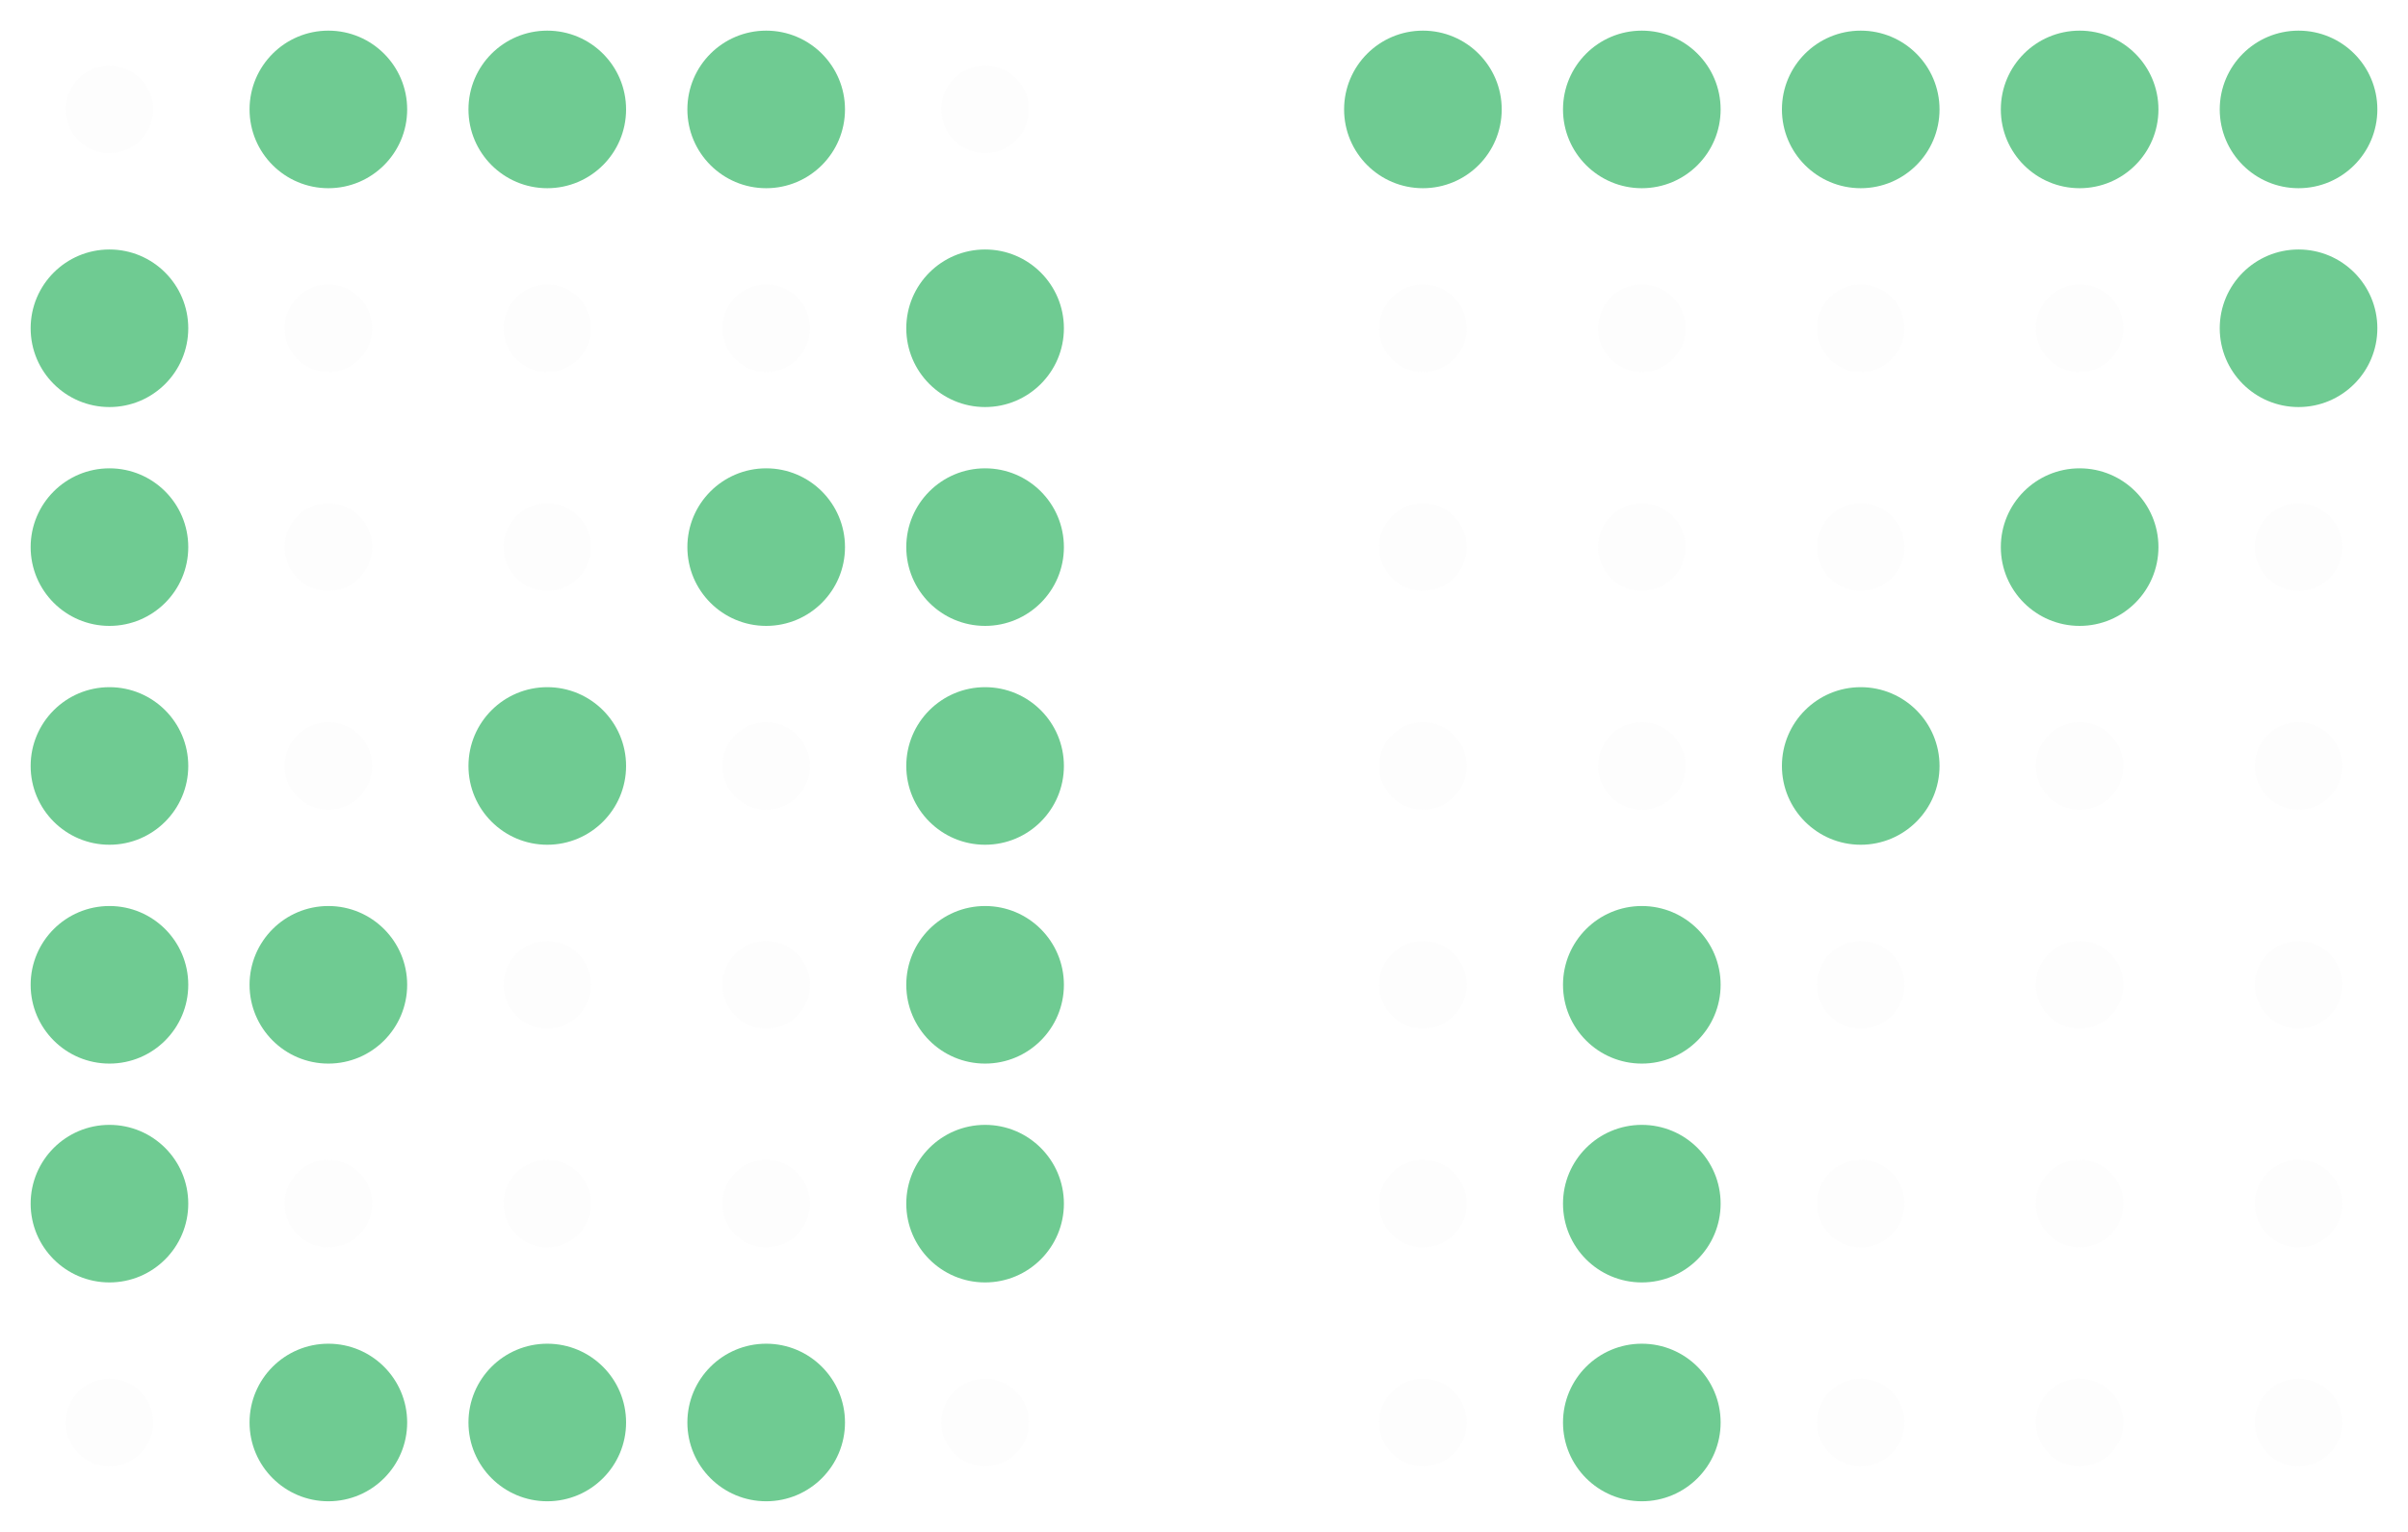
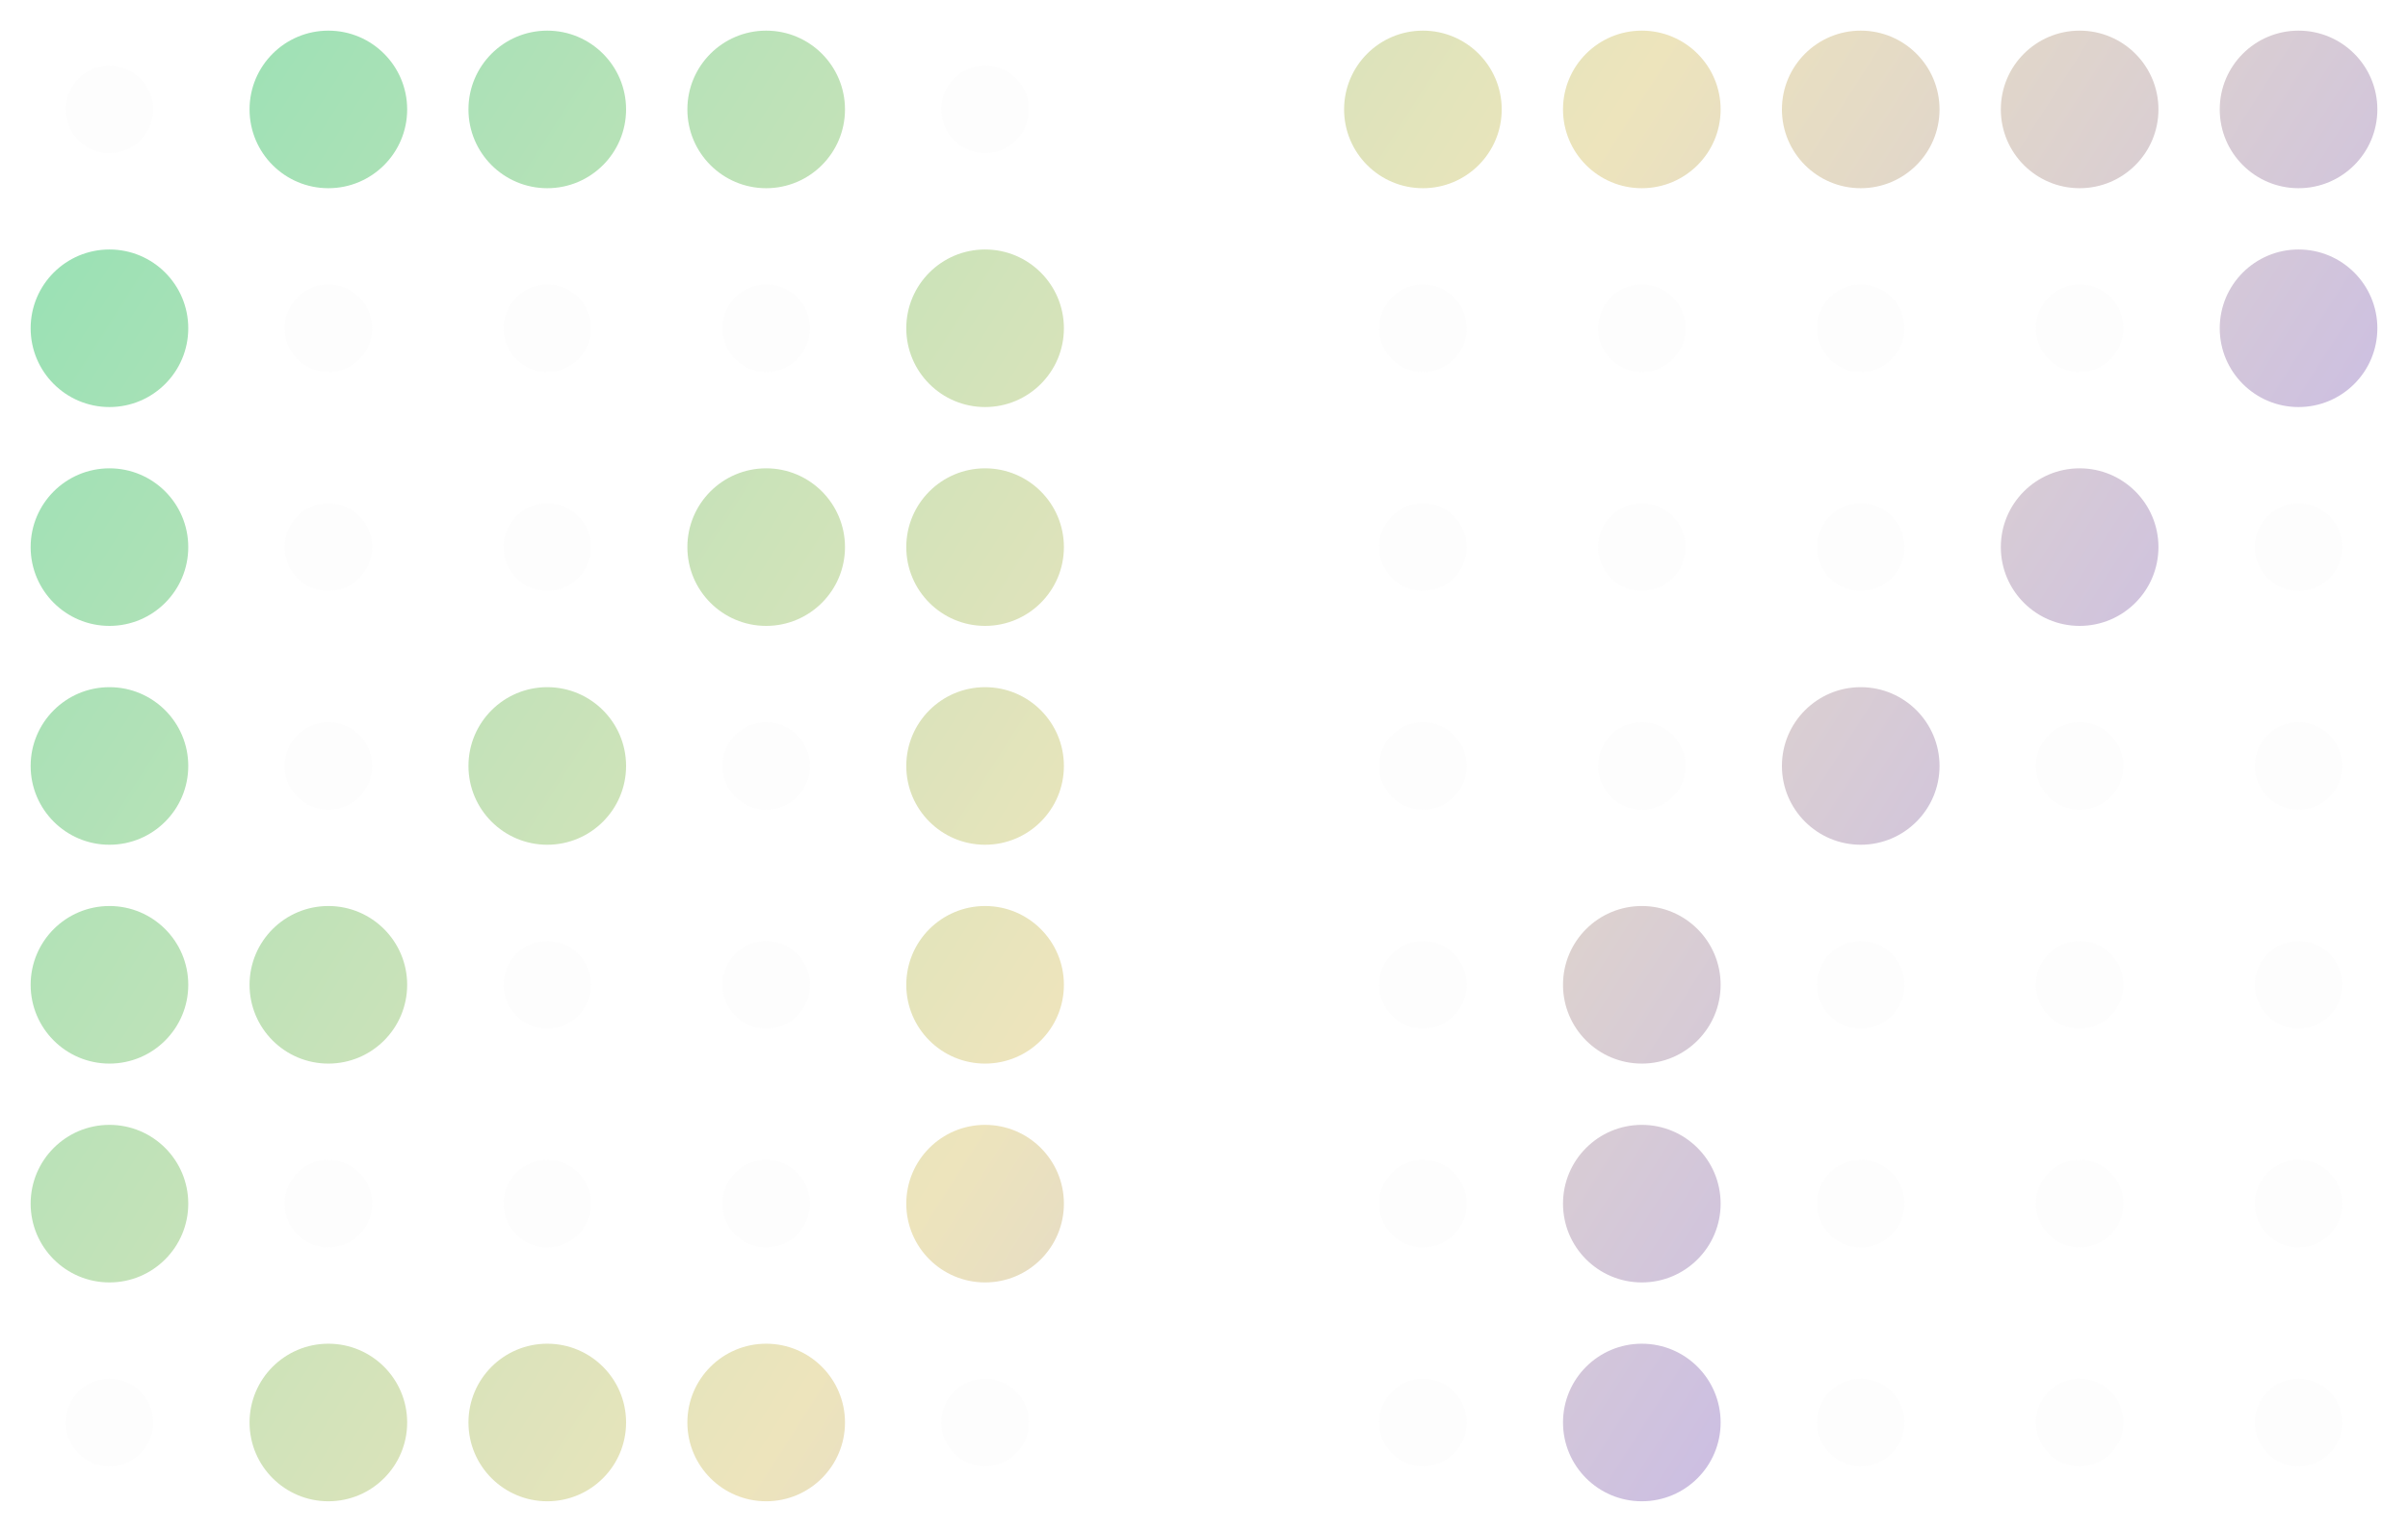
<svg xmlns="http://www.w3.org/2000/svg" viewBox="0 0 11 7" width="44" height="28">
+   <defs>
+     <linearGradient id="dmg" gradientUnits="userSpaceOnUse" x1="0" y1="0" x2="11" y2="7">
+       <stop offset="0" stop-color="#8FE0B4" />
+       <stop offset=".5" stop-color="#EDE4BC" />
+       <stop offset="1" stop-color="#B3A2FF" />
+     </linearGradient>
+   </defs>
  <circle cx="0.5" cy="0.5" r="0.2" fill="#EDEFEC" fill-opacity="0.1" />
-   <circle cx="1.5" cy="0.5" r="0.36" fill="#6FCB92" fill-opacity="1" />
-   <circle cx="2.5" cy="0.5" r="0.36" fill="#6FCB92" fill-opacity="1" />
-   <circle cx="3.5" cy="0.5" r="0.36" fill="#6FCB92" fill-opacity="1" />
+   <circle cx="1.5" cy="0.5" r="0.36" fill="url(#dmg)" fill-opacity="1" />
+   <circle cx="2.5" cy="0.5" r="0.36" fill="url(#dmg)" fill-opacity="1" />
+   <circle cx="3.5" cy="0.5" r="0.36" fill="url(#dmg)" fill-opacity="1" />
  <circle cx="4.5" cy="0.5" r="0.2" fill="#EDEFEC" fill-opacity="0.1" />
-   <circle cx="0.5" cy="1.5" r="0.36" fill="#6FCB92" fill-opacity="1" />
+   <circle cx="0.5" cy="1.5" r="0.36" fill="url(#dmg)" fill-opacity="1" />
  <circle cx="1.5" cy="1.5" r="0.2" fill="#EDEFEC" fill-opacity="0.1" />
  <circle cx="2.5" cy="1.5" r="0.2" fill="#EDEFEC" fill-opacity="0.1" />
  <circle cx="3.5" cy="1.5" r="0.2" fill="#EDEFEC" fill-opacity="0.1" />
-   <circle cx="4.5" cy="1.5" r="0.36" fill="#6FCB92" fill-opacity="1" />
-   <circle cx="0.5" cy="2.5" r="0.36" fill="#6FCB92" fill-opacity="1" />
+   <circle cx="4.5" cy="1.5" r="0.36" fill="url(#dmg)" fill-opacity="1" />
+   <circle cx="0.5" cy="2.5" r="0.36" fill="url(#dmg)" fill-opacity="1" />
  <circle cx="1.5" cy="2.5" r="0.2" fill="#EDEFEC" fill-opacity="0.1" />
  <circle cx="2.5" cy="2.5" r="0.2" fill="#EDEFEC" fill-opacity="0.1" />
-   <circle cx="3.5" cy="2.5" r="0.36" fill="#6FCB92" fill-opacity="1" />
-   <circle cx="4.5" cy="2.5" r="0.36" fill="#6FCB92" fill-opacity="1" />
-   <circle cx="0.5" cy="3.5" r="0.36" fill="#6FCB92" fill-opacity="1" />
+   <circle cx="3.5" cy="2.5" r="0.36" fill="url(#dmg)" fill-opacity="1" />
+   <circle cx="4.5" cy="2.5" r="0.36" fill="url(#dmg)" fill-opacity="1" />
+   <circle cx="0.5" cy="3.5" r="0.36" fill="url(#dmg)" fill-opacity="1" />
  <circle cx="1.5" cy="3.5" r="0.2" fill="#EDEFEC" fill-opacity="0.1" />
-   <circle cx="2.5" cy="3.5" r="0.36" fill="#6FCB92" fill-opacity="1" />
+   <circle cx="2.5" cy="3.5" r="0.36" fill="url(#dmg)" fill-opacity="1" />
  <circle cx="3.5" cy="3.5" r="0.2" fill="#EDEFEC" fill-opacity="0.1" />
-   <circle cx="4.5" cy="3.5" r="0.36" fill="#6FCB92" fill-opacity="1" />
-   <circle cx="0.5" cy="4.5" r="0.36" fill="#6FCB92" fill-opacity="1" />
-   <circle cx="1.5" cy="4.5" r="0.36" fill="#6FCB92" fill-opacity="1" />
+   <circle cx="4.5" cy="3.5" r="0.36" fill="url(#dmg)" fill-opacity="1" />
+   <circle cx="0.5" cy="4.5" r="0.36" fill="url(#dmg)" fill-opacity="1" />
+   <circle cx="1.5" cy="4.5" r="0.36" fill="url(#dmg)" fill-opacity="1" />
  <circle cx="2.5" cy="4.5" r="0.2" fill="#EDEFEC" fill-opacity="0.1" />
  <circle cx="3.5" cy="4.5" r="0.2" fill="#EDEFEC" fill-opacity="0.1" />
-   <circle cx="4.5" cy="4.5" r="0.36" fill="#6FCB92" fill-opacity="1" />
-   <circle cx="0.5" cy="5.5" r="0.36" fill="#6FCB92" fill-opacity="1" />
+   <circle cx="4.5" cy="4.5" r="0.36" fill="url(#dmg)" fill-opacity="1" />
+   <circle cx="0.5" cy="5.5" r="0.36" fill="url(#dmg)" fill-opacity="1" />
  <circle cx="1.5" cy="5.5" r="0.2" fill="#EDEFEC" fill-opacity="0.1" />
  <circle cx="2.5" cy="5.5" r="0.2" fill="#EDEFEC" fill-opacity="0.1" />
  <circle cx="3.5" cy="5.5" r="0.2" fill="#EDEFEC" fill-opacity="0.1" />
-   <circle cx="4.5" cy="5.5" r="0.36" fill="#6FCB92" fill-opacity="1" />
+   <circle cx="4.5" cy="5.5" r="0.36" fill="url(#dmg)" fill-opacity="1" />
  <circle cx="0.5" cy="6.5" r="0.2" fill="#EDEFEC" fill-opacity="0.1" />
-   <circle cx="1.5" cy="6.5" r="0.36" fill="#6FCB92" fill-opacity="1" />
-   <circle cx="2.5" cy="6.5" r="0.36" fill="#6FCB92" fill-opacity="1" />
-   <circle cx="3.5" cy="6.5" r="0.36" fill="#6FCB92" fill-opacity="1" />
+   <circle cx="1.5" cy="6.5" r="0.36" fill="url(#dmg)" fill-opacity="1" />
+   <circle cx="2.5" cy="6.5" r="0.36" fill="url(#dmg)" fill-opacity="1" />
+   <circle cx="3.5" cy="6.5" r="0.36" fill="url(#dmg)" fill-opacity="1" />
  <circle cx="4.5" cy="6.5" r="0.2" fill="#EDEFEC" fill-opacity="0.1" />
-   <circle cx="6.5" cy="0.5" r="0.36" fill="#6FCB92" fill-opacity="1" />
-   <circle cx="7.5" cy="0.5" r="0.36" fill="#6FCB92" fill-opacity="1" />
-   <circle cx="8.5" cy="0.5" r="0.36" fill="#6FCB92" fill-opacity="1" />
-   <circle cx="9.5" cy="0.5" r="0.36" fill="#6FCB92" fill-opacity="1" />
-   <circle cx="10.5" cy="0.5" r="0.36" fill="#6FCB92" fill-opacity="1" />
+   <circle cx="6.5" cy="0.5" r="0.36" fill="url(#dmg)" fill-opacity="1" />
+   <circle cx="7.5" cy="0.5" r="0.36" fill="url(#dmg)" fill-opacity="1" />
+   <circle cx="8.5" cy="0.5" r="0.36" fill="url(#dmg)" fill-opacity="1" />
+   <circle cx="9.5" cy="0.5" r="0.36" fill="url(#dmg)" fill-opacity="1" />
+   <circle cx="10.5" cy="0.5" r="0.36" fill="url(#dmg)" fill-opacity="1" />
  <circle cx="6.5" cy="1.5" r="0.2" fill="#EDEFEC" fill-opacity="0.1" />
  <circle cx="7.5" cy="1.5" r="0.2" fill="#EDEFEC" fill-opacity="0.1" />
  <circle cx="8.5" cy="1.5" r="0.2" fill="#EDEFEC" fill-opacity="0.1" />
  <circle cx="9.5" cy="1.5" r="0.2" fill="#EDEFEC" fill-opacity="0.1" />
-   <circle cx="10.5" cy="1.5" r="0.36" fill="#6FCB92" fill-opacity="1" />
+   <circle cx="10.5" cy="1.5" r="0.36" fill="url(#dmg)" fill-opacity="1" />
  <circle cx="6.5" cy="2.5" r="0.2" fill="#EDEFEC" fill-opacity="0.1" />
  <circle cx="7.5" cy="2.5" r="0.2" fill="#EDEFEC" fill-opacity="0.1" />
  <circle cx="8.5" cy="2.5" r="0.2" fill="#EDEFEC" fill-opacity="0.1" />
-   <circle cx="9.5" cy="2.5" r="0.36" fill="#6FCB92" fill-opacity="1" />
+   <circle cx="9.5" cy="2.5" r="0.36" fill="url(#dmg)" fill-opacity="1" />
  <circle cx="10.5" cy="2.5" r="0.2" fill="#EDEFEC" fill-opacity="0.1" />
  <circle cx="6.5" cy="3.5" r="0.2" fill="#EDEFEC" fill-opacity="0.1" />
  <circle cx="7.5" cy="3.5" r="0.2" fill="#EDEFEC" fill-opacity="0.1" />
-   <circle cx="8.5" cy="3.5" r="0.36" fill="#6FCB92" fill-opacity="1" />
+   <circle cx="8.5" cy="3.5" r="0.36" fill="url(#dmg)" fill-opacity="1" />
  <circle cx="9.5" cy="3.5" r="0.2" fill="#EDEFEC" fill-opacity="0.1" />
  <circle cx="10.5" cy="3.5" r="0.2" fill="#EDEFEC" fill-opacity="0.1" />
  <circle cx="6.5" cy="4.5" r="0.2" fill="#EDEFEC" fill-opacity="0.1" />
-   <circle cx="7.5" cy="4.5" r="0.36" fill="#6FCB92" fill-opacity="1" />
+   <circle cx="7.5" cy="4.5" r="0.36" fill="url(#dmg)" fill-opacity="1" />
  <circle cx="8.5" cy="4.5" r="0.2" fill="#EDEFEC" fill-opacity="0.1" />
  <circle cx="9.5" cy="4.5" r="0.2" fill="#EDEFEC" fill-opacity="0.1" />
  <circle cx="10.5" cy="4.5" r="0.2" fill="#EDEFEC" fill-opacity="0.1" />
  <circle cx="6.5" cy="5.5" r="0.2" fill="#EDEFEC" fill-opacity="0.1" />
-   <circle cx="7.5" cy="5.5" r="0.36" fill="#6FCB92" fill-opacity="1" />
+   <circle cx="7.5" cy="5.5" r="0.36" fill="url(#dmg)" fill-opacity="1" />
  <circle cx="8.5" cy="5.5" r="0.2" fill="#EDEFEC" fill-opacity="0.1" />
  <circle cx="9.5" cy="5.5" r="0.2" fill="#EDEFEC" fill-opacity="0.1" />
  <circle cx="10.5" cy="5.5" r="0.2" fill="#EDEFEC" fill-opacity="0.1" />
  <circle cx="6.5" cy="6.5" r="0.2" fill="#EDEFEC" fill-opacity="0.1" />
-   <circle cx="7.5" cy="6.5" r="0.36" fill="#6FCB92" fill-opacity="1" />
+   <circle cx="7.5" cy="6.5" r="0.36" fill="url(#dmg)" fill-opacity="1" />
  <circle cx="8.5" cy="6.5" r="0.2" fill="#EDEFEC" fill-opacity="0.1" />
  <circle cx="9.5" cy="6.5" r="0.2" fill="#EDEFEC" fill-opacity="0.1" />
  <circle cx="10.5" cy="6.5" r="0.2" fill="#EDEFEC" fill-opacity="0.1" />
</svg>
